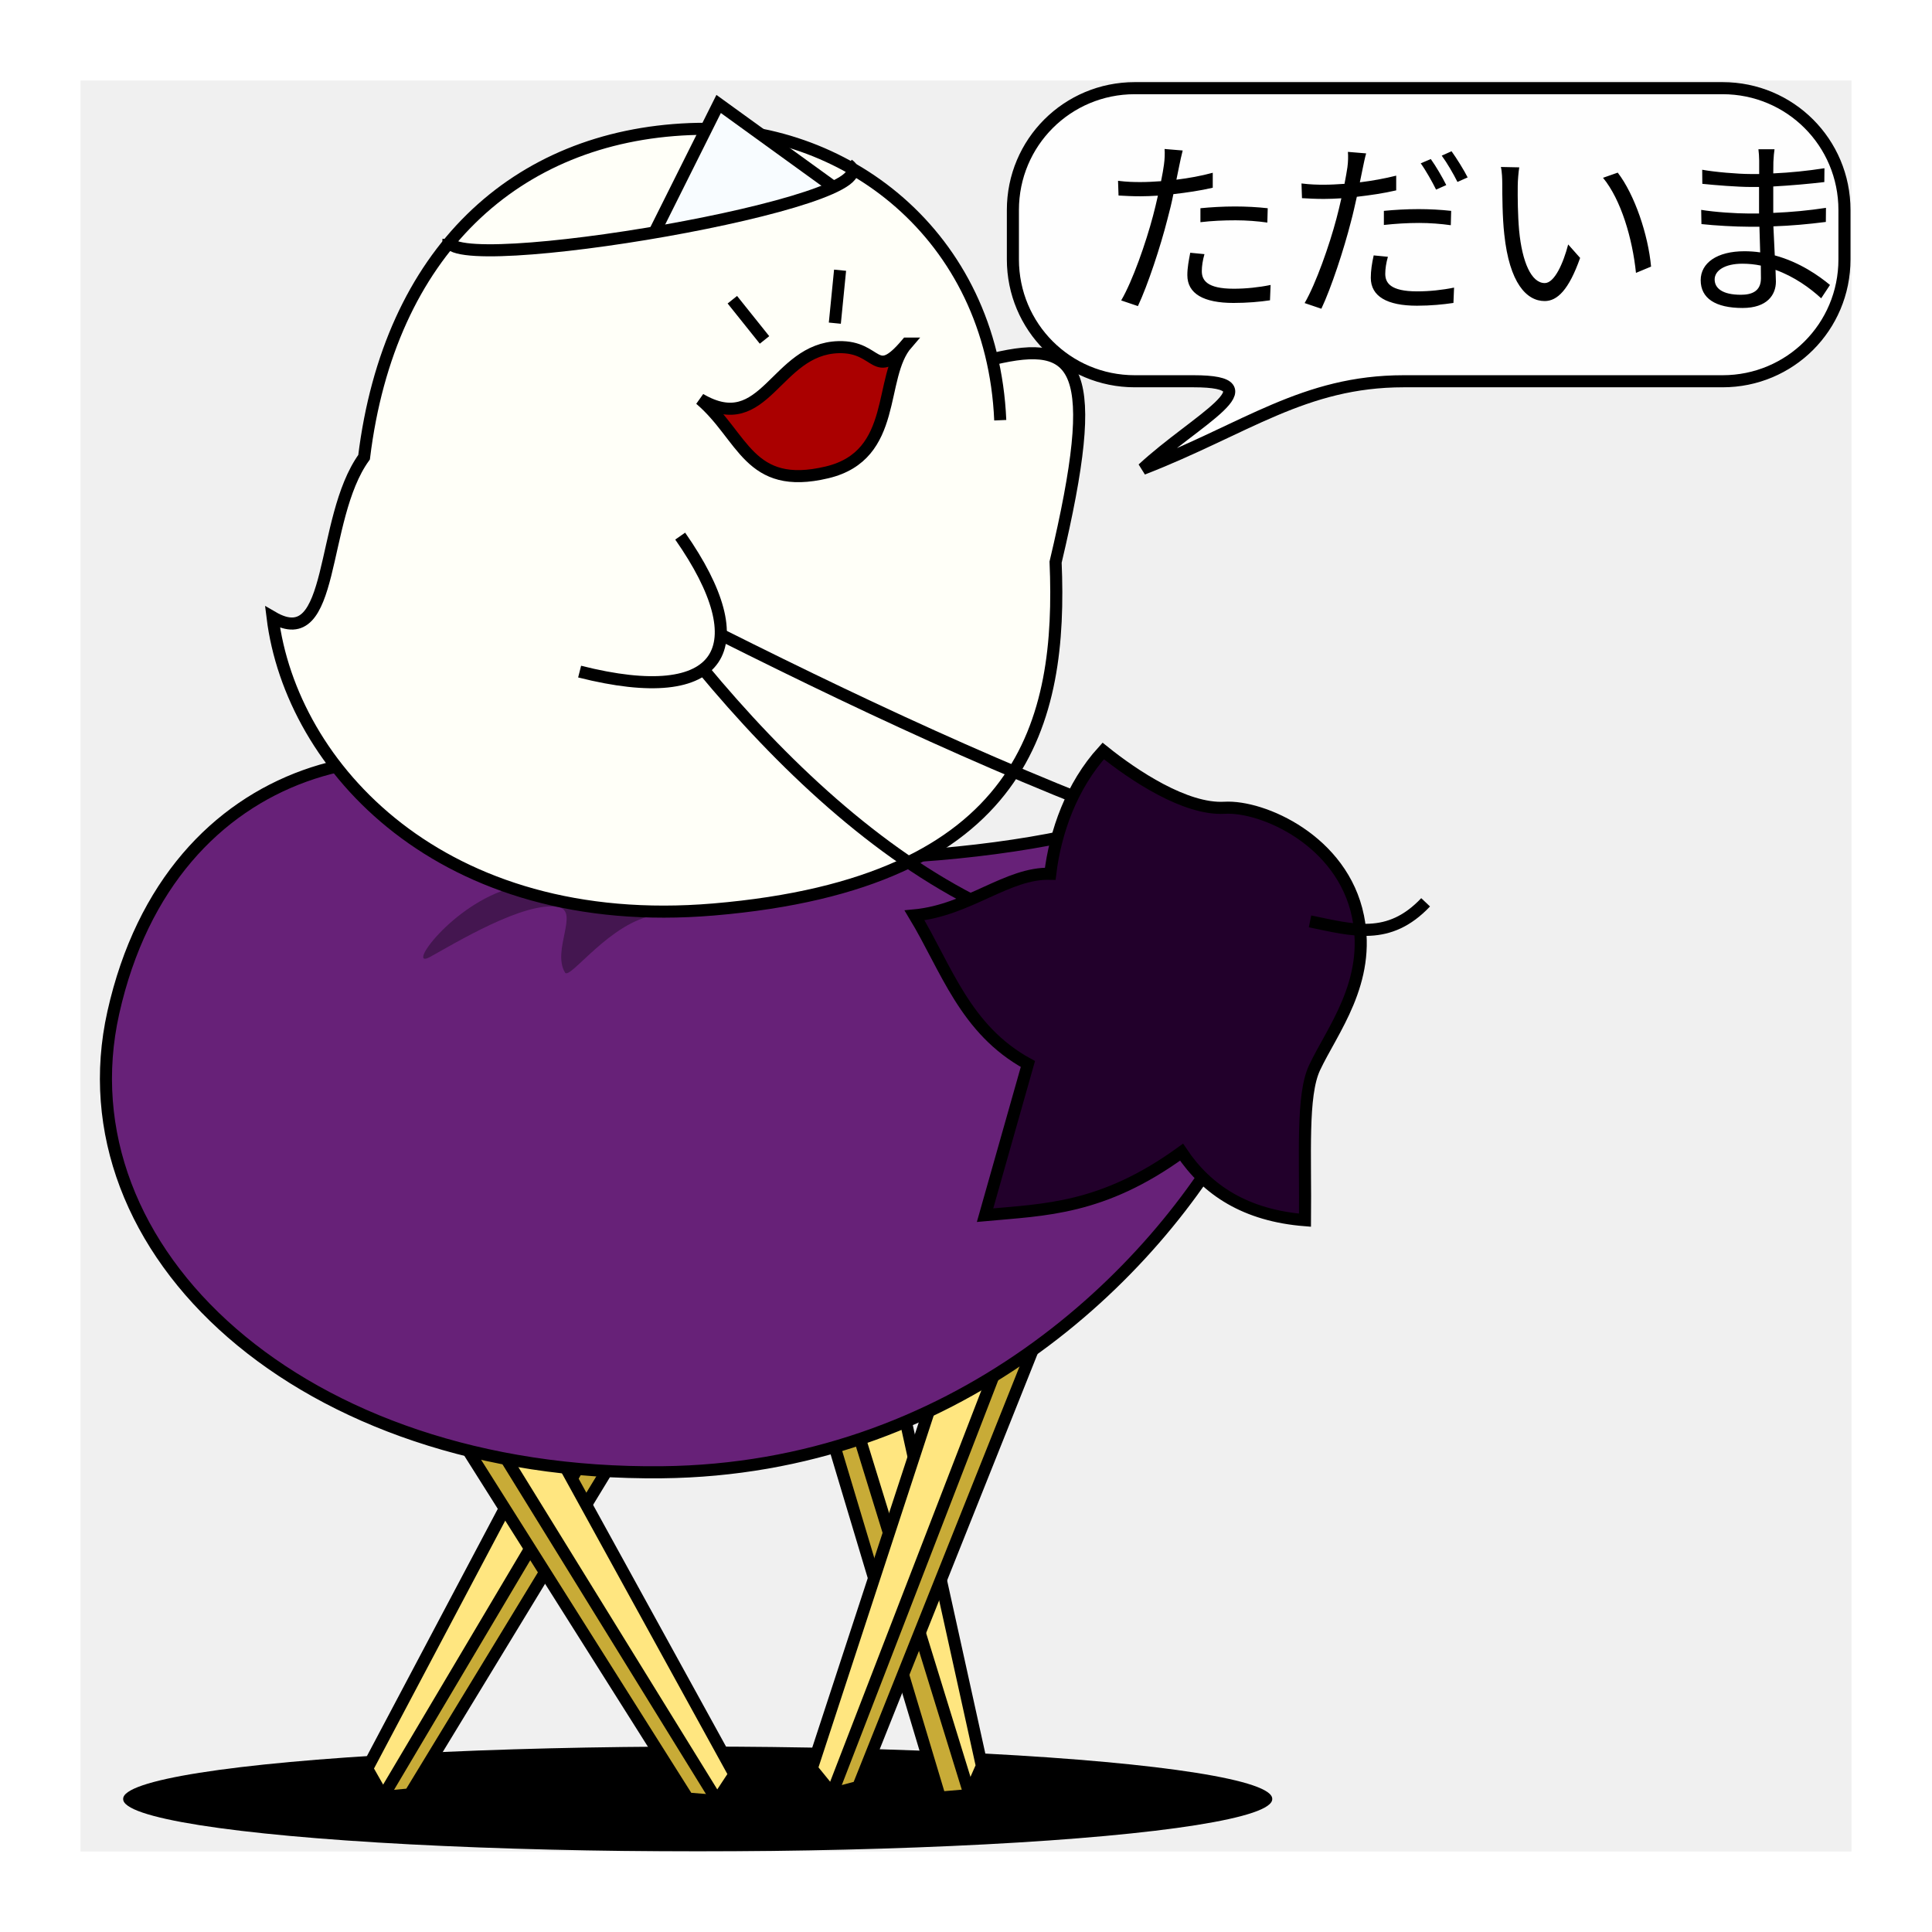
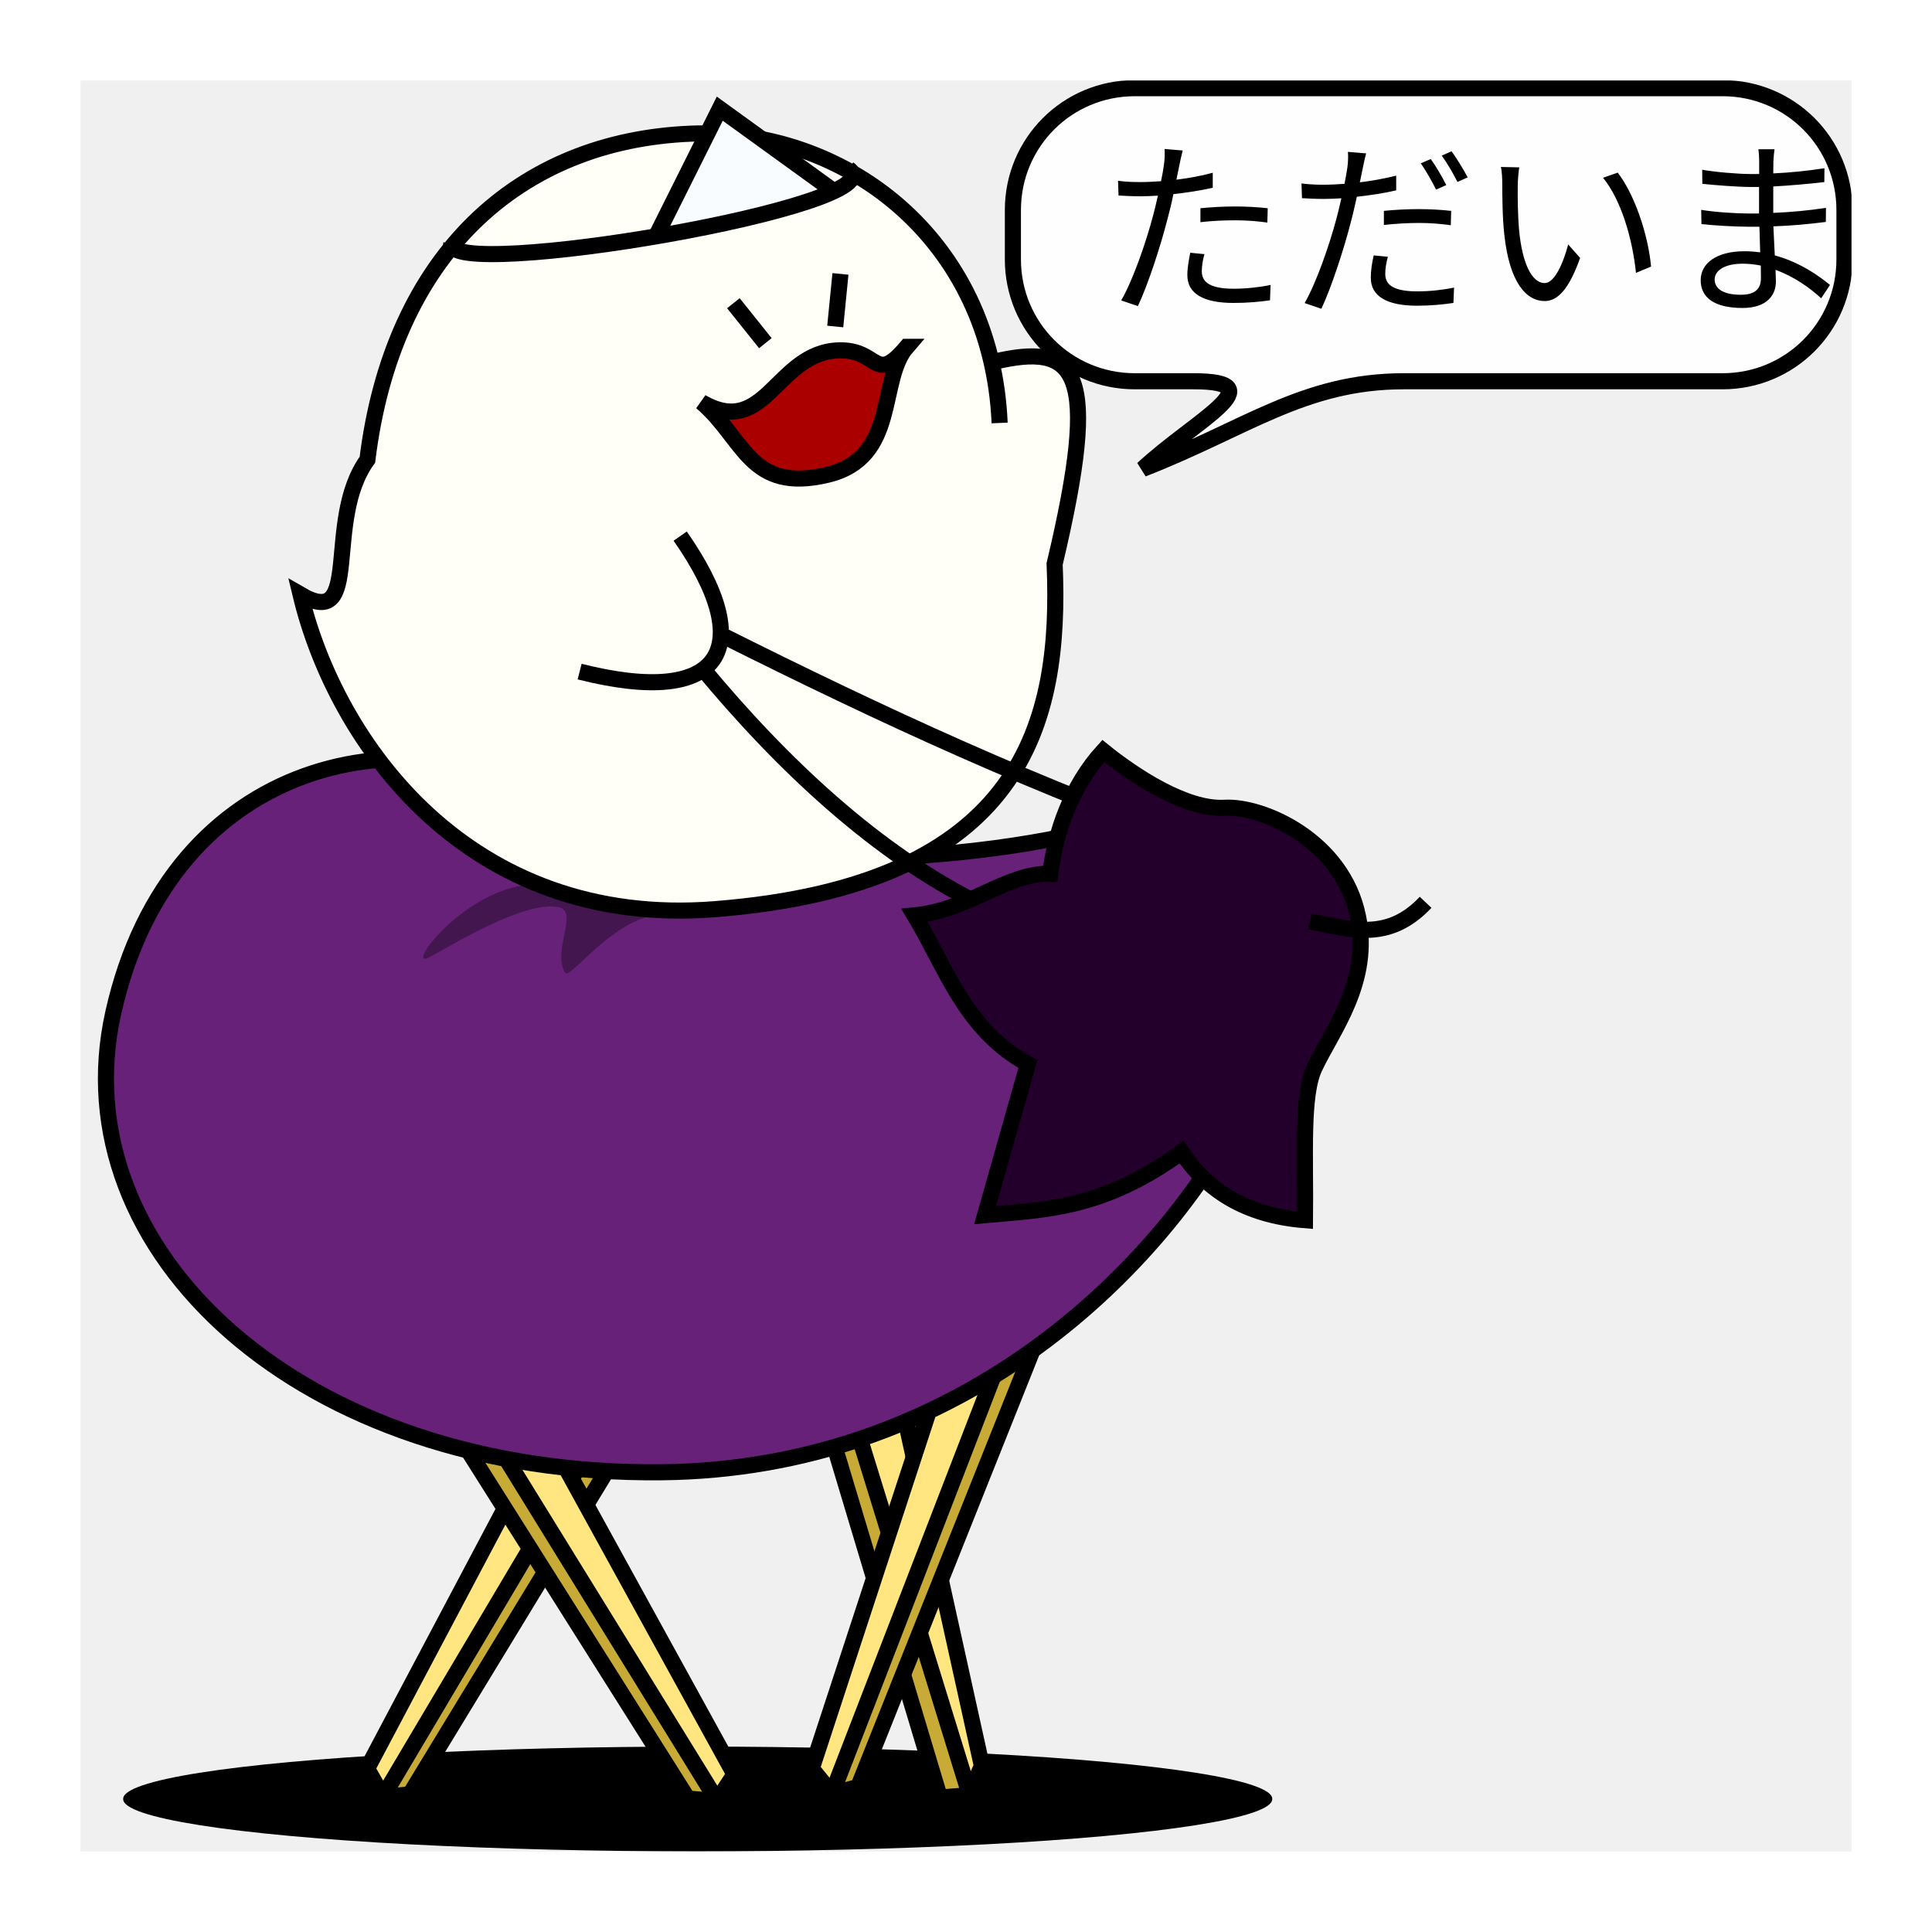
<svg xmlns="http://www.w3.org/2000/svg" width="240" height="240" id="svg2" version="1.1">
  <defs id="defs4" />
  <g id="layer2" style="display:none">
    <path style="fill:none;stroke:#0000ff;stroke-width:1px;stroke-linecap:butt;stroke-linejoin:miter;stroke-opacity:1;display:inline;enable-background:new" d="M 10,230 230,10" id="path3025" />
    <path style="fill:none;stroke:#0000ff;stroke-width:1px;stroke-linecap:butt;stroke-linejoin:miter;stroke-opacity:1;display:inline;enable-background:new" d="M 10,10 230,230" id="path3027" />
    <path style="fill:none;stroke:#ff0000;stroke-width:1px;stroke-linecap:butt;stroke-linejoin:miter;stroke-opacity:1;display:inline;enable-background:new" d="m 10,0 0,240" id="path3006" />
    <path style="fill:none;stroke:#ff0000;stroke-width:1px;stroke-linecap:butt;stroke-linejoin:miter;stroke-opacity:1;display:inline;enable-background:new" d="m 230,0 0,240" id="path3010" />
    <path style="fill:none;stroke:#ff0000;stroke-width:1px;stroke-linecap:butt;stroke-linejoin:miter;stroke-opacity:1;display:inline;enable-background:new" d="m 0,10 240,0" id="path3016" />
    <path style="fill:none;stroke:#ff0000;stroke-width:1px;stroke-linecap:butt;stroke-linejoin:miter;stroke-opacity:1;display:inline;enable-background:new" d="m 0,230 240,0" id="path3018" />
  </g>
  <g id="layer3" style="display:inline">
    <g id="layer1-3-8" transform="translate(-657.5862,-290.4367)" style="display:none">
      <path style="fill:none;stroke:#0000ff;stroke-width:1px;stroke-linecap:butt;stroke-linejoin:miter;stroke-opacity:1;display:inline" d="M 10,1042.362 360,742.362" id="path3025-3-1" />
      <path style="fill:none;stroke:#0000ff;stroke-width:1px;stroke-linecap:butt;stroke-linejoin:miter;stroke-opacity:1;display:inline" d="M 10,742.362 360,1042.362" id="path3027-7-9" />
      <path style="fill:none;stroke:#ff0000;stroke-width:1px;stroke-linecap:butt;stroke-linejoin:miter;stroke-opacity:1;display:inline" d="m 10,732.362 0,320" id="path3006-4-8" />
      <path style="fill:none;stroke:#ff0000;stroke-width:1px;stroke-linecap:butt;stroke-linejoin:miter;stroke-opacity:1;display:inline" d="m 360,732.362 0,320" id="path3010-3-9" />
      <path style="fill:none;stroke:#ff0000;stroke-width:1px;stroke-linecap:butt;stroke-linejoin:miter;stroke-opacity:1;display:inline" d="m 0,742.362 370,3e-5" id="path3016-8-7" />
      <path style="fill:none;stroke:#ff0000;stroke-width:1px;stroke-linecap:butt;stroke-linejoin:miter;stroke-opacity:1;display:inline" d="m 0,1042.362 370,0" id="path3018-0-2" />
    </g>
    <path style="fill:#000000;fill-opacity:1;stroke:none;display:inline" id="path8295" d="m 226.943,298.724 a 91.014,8.274 0 1 1 -182.027,0 91.014,8.274 0 1 1 182.027,0 z" transform="matrix(-0.7841714,0,0,0.7841714,193.2636,-10.7762)" />
-     <g transform="matrix(0.7657066,0,0,0.7657066,1.061092,-7.133931)" style="stroke-width:1.959;display:inline" id="g6506">
+     <g transform="matrix(0.7657066,0,0,0.7657066,1.061092,-7.133931)" style="stroke-width:2.612;display:inline" id="g6506">
      <path id="path8176-7-9-1" d="m 131.274,235.487 c 0.551,-0.504 3.64,-2.944 3.64,-2.944 l 21.023,68.184 -4.994,0.566 z" style="fill:#c8ab37;stroke:none" />
      <path id="path8176-5-1" d="m 135.445,232.865 7.599,-3.828 15.355,66.475 -2.308,5.189 z" style="fill:#ffe680;stroke:none" />
-       <path id="path5238-4-3" d="m 151.1,300.95 -19.669,-65.553 11.75,-6.284 14.728,66.702 -2.087,4.73 z" style="fill:none;stroke:#000000;stroke-width:1.959;stroke-linecap:butt;stroke-linejoin:miter;stroke-opacity:1;display:inline" />
-       <path id="path8156-2-3-8" d="m 134.901,232.313 21.072,68.318" style="fill:none;stroke:#000000;stroke-width:1.959;stroke-linecap:butt;stroke-linejoin:miter;stroke-opacity:1;display:inline" />
+       <path id="path5238-4-3" d="m 151.1,300.95 -19.669,-65.553 11.75,-6.284 14.728,66.702 -2.087,4.73 z" style="fill:none;stroke:#000000;stroke-width:2.612;stroke-linecap:butt;stroke-linejoin:miter;stroke-opacity:1;display:inline" />
+       <path id="path8156-2-3-8" d="m 134.901,232.313 21.072,68.318" style="fill:none;stroke:#000000;stroke-width:2.612;stroke-linecap:butt;stroke-linejoin:miter;stroke-opacity:1;display:inline" />
      <path id="path8176-7" d="m 106.038,233.477 c -0.575,-0.431 -3.738,-2.444 -3.738,-2.444 l -41.597,70.015 4.601,-0.288 z" style="fill:#c8ab37;stroke:none" />
      <path id="path8176" d="m 101.869,231.464 c -0.575,-0.431 -7.188,-4.888 -7.188,-4.888 l -36.997,69.44 2.875,5.032 z" style="fill:#ffe680;stroke:none" />
-       <path id="path5238" d="m 65.11,300.429 40.773,-67.019 -10.721,-7.036 -36.988,69.874 2.606,4.59 z" style="fill:none;stroke:#000000;stroke-width:1.959;stroke-linecap:butt;stroke-linejoin:miter;stroke-opacity:1;display:inline" />
-       <path id="path8156-2" d="M 102.277,230.79 60.655,300.955" style="fill:none;stroke:#000000;stroke-width:1.959;stroke-linecap:butt;stroke-linejoin:miter;stroke-opacity:1;display:inline" />
+       <path id="path5238" d="m 65.11,300.429 40.773,-67.019 -10.721,-7.036 -36.988,69.874 2.606,4.59 z" style="fill:none;stroke:#000000;stroke-width:2.612;stroke-linecap:butt;stroke-linejoin:miter;stroke-opacity:1;display:inline" />
+       <path id="path8156-2" d="M 102.277,230.79 60.655,300.955" style="fill:none;stroke:#000000;stroke-width:2.612;stroke-linecap:butt;stroke-linejoin:miter;stroke-opacity:1;display:inline" />
      <path id="path8176-7-9" d="m 69.21,236.492 c 0.627,-0.406 4.077,-2.3 4.077,-2.3 l 41.715,67.499 -5.018,-0.271 z" style="fill:#c8ab37;stroke:none" />
      <path id="path8176-5" d="m 73.758,234.598 8.129,-2.514 36.41,64.873 -3.136,4.734 z" style="fill:#ffe680;stroke:none" />
-       <path id="path5238-4" d="m 110.196,301.109 -40.817,-64.68 4.652,-1.634 7.977,-2.614 35.753,64.994 -2.843,4.318 z" style="fill:none;stroke:#000000;stroke-width:1.959;stroke-linecap:butt;stroke-linejoin:miter;stroke-opacity:1;display:inline" />
-       <path id="path8156-2-3" d="m 73.313,233.964 41.742,67.64" style="fill:none;stroke:#000000;stroke-width:1.959;stroke-linecap:butt;stroke-linejoin:miter;stroke-opacity:1;display:inline" />
+       <path id="path5238-4" d="m 110.196,301.109 -40.817,-64.68 4.652,-1.634 7.977,-2.614 35.753,64.994 -2.843,4.318 z" style="fill:none;stroke:#000000;stroke-width:2.612;stroke-linecap:butt;stroke-linejoin:miter;stroke-opacity:1;display:inline" />
+       <path id="path8156-2-3" d="m 73.313,233.964 41.742,67.64" style="fill:none;stroke:#000000;stroke-width:2.612;stroke-linecap:butt;stroke-linejoin:miter;stroke-opacity:1;display:inline" />
      <path id="path8176-7-1" d="m 167.092,226.405 c -0.639,-0.33 -4.092,-1.79 -4.092,-1.79 l -29.407,75.945 4.489,-1.047 z" style="fill:#c8ab37;stroke:none" />
      <path id="path8176-2" d="m 162.718,224.393 -8.978,0.182 -23.959,71.524 3.67,4.485 z" style="fill:#ffe680;stroke:none" />
-       <path id="path5238-3" d="m 137.836,299.219 29.092,-72.854 -4.841,-2.359 -8.336,0.649 -23.448,71.591 3.331,4.094 z" style="fill:none;stroke:#000000;stroke-width:1.959;stroke-linecap:butt;stroke-linejoin:miter;stroke-opacity:1;display:inline" />
-       <path id="path8156-2-34" d="m 162.937,224.379 -29.406,76.096" style="fill:none;stroke:#000000;stroke-width:1.959;stroke-linecap:butt;stroke-linejoin:miter;stroke-opacity:1;display:inline" />
-       <path id="path5024" d="m 180.661,142.625 c -21.911,6.958 -70.589,9.861 -89.828,-2.414 -25.038,-15.976 -64.471,-8.519 -73.838,33.397 -8.621,38.576 30.321,75.172 89.008,74.559 47.082,-0.492 79.819,-31.447 93.921,-58.086 z" style="fill:#672178;stroke:#000000;stroke-width:1.959;stroke-linecap:butt;stroke-linejoin:miter;stroke-opacity:1;display:inline" />
+       <path id="path5238-3" d="m 137.836,299.219 29.092,-72.854 -4.841,-2.359 -8.336,0.649 -23.448,71.591 3.331,4.094 z" style="fill:none;stroke:#000000;stroke-width:2.612;stroke-linecap:butt;stroke-linejoin:miter;stroke-opacity:1;display:inline" />
+       <path id="path8156-2-34" d="m 162.937,224.379 -29.406,76.096" style="fill:none;stroke:#000000;stroke-width:2.612;stroke-linecap:butt;stroke-linejoin:miter;stroke-opacity:1;display:inline" />
+       <path id="path5024" d="m 180.661,142.625 c -21.911,6.958 -70.589,9.861 -89.828,-2.414 -25.038,-15.976 -64.471,-8.519 -73.838,33.397 -8.621,38.576 30.321,75.172 89.008,74.559 47.082,-0.492 79.819,-31.447 93.921,-58.086 z" style="fill:#672178;stroke:#000000;stroke-width:2.612;stroke-linecap:butt;stroke-linejoin:miter;stroke-opacity:1;display:inline" />
      <path id="path8333" d="m 105.024,157.769 c -7.372,1.028 -13.97,10.616 -14.746,9.33 -2.157,-3.575 2.316,-9.884 -1.019,-10.605 -5.413,-1.17 -17.313,6.128 -20.877,8.072 -4.041,2.204 3.537,-8.583 13.297,-11.229 11.406,-3.092 32.491,3.157 23.344,4.432 z" style="fill:#441650;stroke:none" />
    </g>
-     <g style="stroke-width:1.959;display:inline" id="g8297" transform="matrix(0.7657066,0,0,0.7657066,-6.938604,-7.92919)">
-       <path id="path5032" d="M 171.337,78.529 C 170.036,48.357 145.946,30.296 120.982,31.299 92.721,32.434 72.225,51.202 68.127,84.53 c -7.259,10.034 -4.517,31.98 -14.847,25.957 2.998,24.279 27.42,51.144 71.543,47.418 50.711,-4.283 56.579,-30.649 55.492,-56.356 7.577,-31.935 3.745,-36.264 -10.093,-32.962" style="fill:#fffff8;fill-opacity:1;stroke:#000000;stroke-width:1.959;stroke-linecap:butt;stroke-linejoin:miter;stroke-opacity:1;display:inline" />
-       <path id="path5034" d="m 156.192,66.098 c -5.34,6.325 -4.467,0.42 -11.056,0.577 -10.311,0.247 -11.92,14.64 -22.484,8.445 7.059,6.004 7.837,14.903 20.577,11.871 11.671,-2.778 8.237,-15.461 12.964,-20.893 z" style="fill:#aa0000;stroke:#000000;stroke-width:1.959;stroke-linecap:butt;stroke-linejoin:miter;stroke-opacity:1;display:inline" />
-       <path id="path5036" d="m 127.872,58.979 5.219,6.523" style="fill:none;stroke:#000000;stroke-width:1.959;stroke-linecap:butt;stroke-linejoin:miter;stroke-opacity:1;display:inline" />
-       <path id="path5038" d="m 145.351,54.195 -0.851,8.588" style="fill:none;stroke:#000000;stroke-width:1.959;stroke-linecap:butt;stroke-linejoin:miter;stroke-opacity:1;display:inline" />
-       <path id="path3910-85-4" d="M 144.57,40.909 125.65,27.221 115.123,48.295" style="fill:#f8fcff;fill-opacity:1;stroke:#000000;stroke-width:1.959;stroke-linecap:butt;stroke-linejoin:miter;stroke-opacity:1;display:inline" />
-       <path id="path3908-16-0" d="m 146.684,37.066 c 8.473,5.95 -65.793,18.492 -64.867,12.155" style="fill:none;stroke:#000000;stroke-width:1.959;stroke-linecap:butt;stroke-linejoin:miter;stroke-opacity:1;display:inline" />
+     <g style="stroke-width:2.628;display:inline" id="g8297-2" transform="matrix(0.7609552,0,0,0.7609552,-6.202054,-7.214732)">
+       <path id="path5032-8" d="M 171.337,78.529 C 170.036,48.357 145.946,30.296 120.982,31.299 92.721,32.434 72.225,51.202 68.127,84.53 c -7.259,10.034 -0.583,28.046 -10.913,22.023 5.808,24.279 27.42,54.516 67.609,51.352 50.734,-3.995 56.579,-30.649 55.492,-56.356 7.577,-31.935 3.745,-36.264 -10.093,-32.962" style="fill:#fffff8;fill-opacity:1;stroke:#000000;stroke-width:2.628;stroke-linecap:butt;stroke-linejoin:miter;stroke-opacity:1;display:inline" />
+       <path id="path5034-8" d="m 156.192,66.098 c -5.34,6.325 -4.467,0.42 -11.056,0.577 -10.311,0.247 -11.92,14.64 -22.484,8.445 7.059,6.004 7.837,14.903 20.577,11.871 11.671,-2.778 8.237,-15.461 12.964,-20.893 z" style="fill:#aa0000;stroke:#000000;stroke-width:2.628;stroke-linecap:butt;stroke-linejoin:miter;stroke-opacity:1;display:inline" />
+       <path id="path5036-7" d="m 127.872,58.979 5.219,6.523" style="fill:none;stroke:#000000;stroke-width:2.628;stroke-linecap:butt;stroke-linejoin:miter;stroke-opacity:1;display:inline" />
+       <path id="path5038-5" d="m 145.351,54.195 -0.851,8.588" style="fill:none;stroke:#000000;stroke-width:2.628;stroke-linecap:butt;stroke-linejoin:miter;stroke-opacity:1;display:inline" />
+       <path id="path3910-85-4-8" d="M 144.57,40.909 125.65,27.221 115.123,48.295" style="fill:#f8fcff;fill-opacity:1;stroke:#000000;stroke-width:2.628;stroke-linecap:butt;stroke-linejoin:miter;stroke-opacity:1;display:inline" />
+       <path id="path3908-16-0-1" d="m 146.684,37.066 c 8.473,5.95 -65.793,18.492 -64.867,12.155" style="fill:none;stroke:#000000;stroke-width:2.628;stroke-linecap:butt;stroke-linejoin:miter;stroke-opacity:1;display:inline" />
    </g>
-     <path style="fill:none;stroke:#000000;stroke-width:1.5;stroke-linecap:butt;stroke-linejoin:miter;stroke-opacity:1;display:inline" d="m 84.496,66.598 c 9.617,13.759 5.509,21.387 -12.493,16.83" id="path5040" />
-     <path style="fill:none;stroke:#000000;stroke-width:1.5;stroke-linecap:butt;stroke-linejoin:miter;stroke-opacity:1;display:inline" d="M 121.973,112.457 C 108.887,106.041 97.081,94.88 87.192,82.947" id="path8156" />
-     <path style="fill:none;stroke:#000000;stroke-width:1.5;stroke-linecap:butt;stroke-linejoin:miter;stroke-opacity:1;display:inline" d="M 89.614,78.874 C 109.39,88.78 129.469,98.101 150.592,105.403" id="path5254" />
-     <g transform="matrix(0.7657066,0,0,0.7657066,1.061092,-7.133931)" style="stroke-width:1.959;display:inline" id="g6484">
-       <path id="path5042" d="m 218.931,157.997 c -2.518,-12.322 -15.476,-17.992 -21.649,-17.633 -6.328,0.367 -14.746,-5.233 -19.684,-9.217 -5.158,5.658 -7.785,13.176 -8.597,19.921 -6.977,-0.186 -13.2,5.909 -22.019,6.753 5.188,8.603 8.176,18.526 18.391,24.113 l -6.948,24.521 c 9.683,-0.891 19.039,-0.91 31.878,-10.217 4.147,6.207 10.436,10.271 20.026,11.035 0.108,-10.696 -0.557,-20.237 1.55,-24.731 2.835,-6.047 9.224,-13.912 7.052,-24.543 z" style="fill:#22002b;stroke:#000000;stroke-width:1.959;stroke-linecap:butt;stroke-linejoin:miter;stroke-opacity:1;display:inline" />
-       <path id="path8329" d="m 211.144,158.795 c 6.956,1.421 12.776,3.225 18.754,-3.092" style="fill:none;stroke:#000000;stroke-width:1.959;stroke-linecap:butt;stroke-linejoin:miter;stroke-opacity:1" />
+     <path style="fill:none;stroke:#000000;stroke-width:2;stroke-linecap:butt;stroke-linejoin:miter;stroke-opacity:1;display:inline" d="m 84.496,66.598 c 9.617,13.759 5.509,21.387 -12.493,16.83" id="path5040" />
+     <path style="fill:none;stroke:#000000;stroke-width:2;stroke-linecap:butt;stroke-linejoin:miter;stroke-opacity:1;display:inline" d="M 121.973,112.457 C 108.887,106.041 97.081,94.88 87.192,82.947" id="path8156" />
+     <path style="fill:none;stroke:#000000;stroke-width:2;stroke-linecap:butt;stroke-linejoin:miter;stroke-opacity:1;display:inline" d="M 89.614,78.874 C 109.39,88.78 129.469,98.101 150.592,105.403" id="path5254" />
+     <g transform="matrix(0.7657066,0,0,0.7657066,1.061092,-7.133931)" style="stroke-width:2.612;display:inline" id="g6484">
+       <path id="path5042" d="m 218.931,157.997 c -2.518,-12.322 -15.476,-17.992 -21.649,-17.633 -6.328,0.367 -14.746,-5.233 -19.684,-9.217 -5.158,5.658 -7.785,13.176 -8.597,19.921 -6.977,-0.186 -13.2,5.909 -22.019,6.753 5.188,8.603 8.176,18.526 18.391,24.113 l -6.948,24.521 c 9.683,-0.891 19.039,-0.91 31.878,-10.217 4.147,6.207 10.436,10.271 20.026,11.035 0.108,-10.696 -0.557,-20.237 1.55,-24.731 2.835,-6.047 9.224,-13.912 7.052,-24.543 z" style="fill:#22002b;stroke:#000000;stroke-width:2.612;stroke-linecap:butt;stroke-linejoin:miter;stroke-opacity:1;display:inline" />
+       <path id="path8329" d="m 211.144,158.795 c 6.956,1.421 12.776,3.225 18.754,-3.092" style="fill:none;stroke:#000000;stroke-width:2.612;stroke-linecap:butt;stroke-linejoin:miter;stroke-opacity:1" />
    </g>
-     <path style="fill:#fefefe;fill-opacity:1;stroke:#000000;stroke-width:1.5" d="m 140.963,10.953 73.024,0 c 8.387,0 15.139,6.752 15.139,15.139 l 0,6.13 c 0,8.387 -6.752,15.139 -15.139,15.139 l -39.609,0 c -12.41,0 -19.604,5.897 -32.425,10.887 6.547,-6.072 16.648,-10.887 6.306,-10.887 l -7.295,0 c -8.387,0 -15.139,-6.752 -15.139,-15.139 l 0,-6.13 c 0,-8.387 6.752,-15.139 15.139,-15.139 z" id="rect13841" />
+     <path style="fill:#fefefe;fill-opacity:1;stroke:#000000;stroke-width:2" d="m 140.963,10.953 73.024,0 c 8.387,0 15.139,6.752 15.139,15.139 l 0,6.13 c 0,8.387 -6.752,15.139 -15.139,15.139 l -39.609,0 c -12.41,0 -19.604,5.897 -32.425,10.887 6.547,-6.072 16.648,-10.887 6.306,-10.887 l -7.295,0 c -8.387,0 -15.139,-6.752 -15.139,-15.139 l 0,-6.13 c 0,-8.387 6.752,-15.139 15.139,-15.139 z" id="rect13841" />
    <text xml:space="preserve" style="font-size:23.491px;font-style:normal;font-variant:normal;font-weight:normal;font-stretch:normal;line-height:125%;letter-spacing:0px;word-spacing:0px;writing-mode:lr-tb;fill:#000000;fill-opacity:1;stroke:none;font-family:MS UI Gothic;-inkscape-font-specification:MS UI Gothic" x="136.512" y="37.179" id="text6768-1">
      <tspan x="136.512" y="37.179" style="font-size:23.491px;font-style:normal;font-variant:normal;font-weight:normal;font-stretch:normal;fill:#000000;fill-opacity:1;font-family:MS UI Gothic;-inkscape-font-specification:MS UI Gothic" id="tspan3151-4">ただいま。</tspan>
    </text>
  </g>
  <g id="layer1" transform="translate(0,-812.3622)" style="display:inline">
    <path style="fill:#ffffff;stroke:none;display:inline;enable-background:new" d="m 0,812.362 0,240 240,0 0,-240 -10,10 0,220 -220,0 0,-220 220,0 10,-10 z" id="path21072" />
  </g>
</svg>
